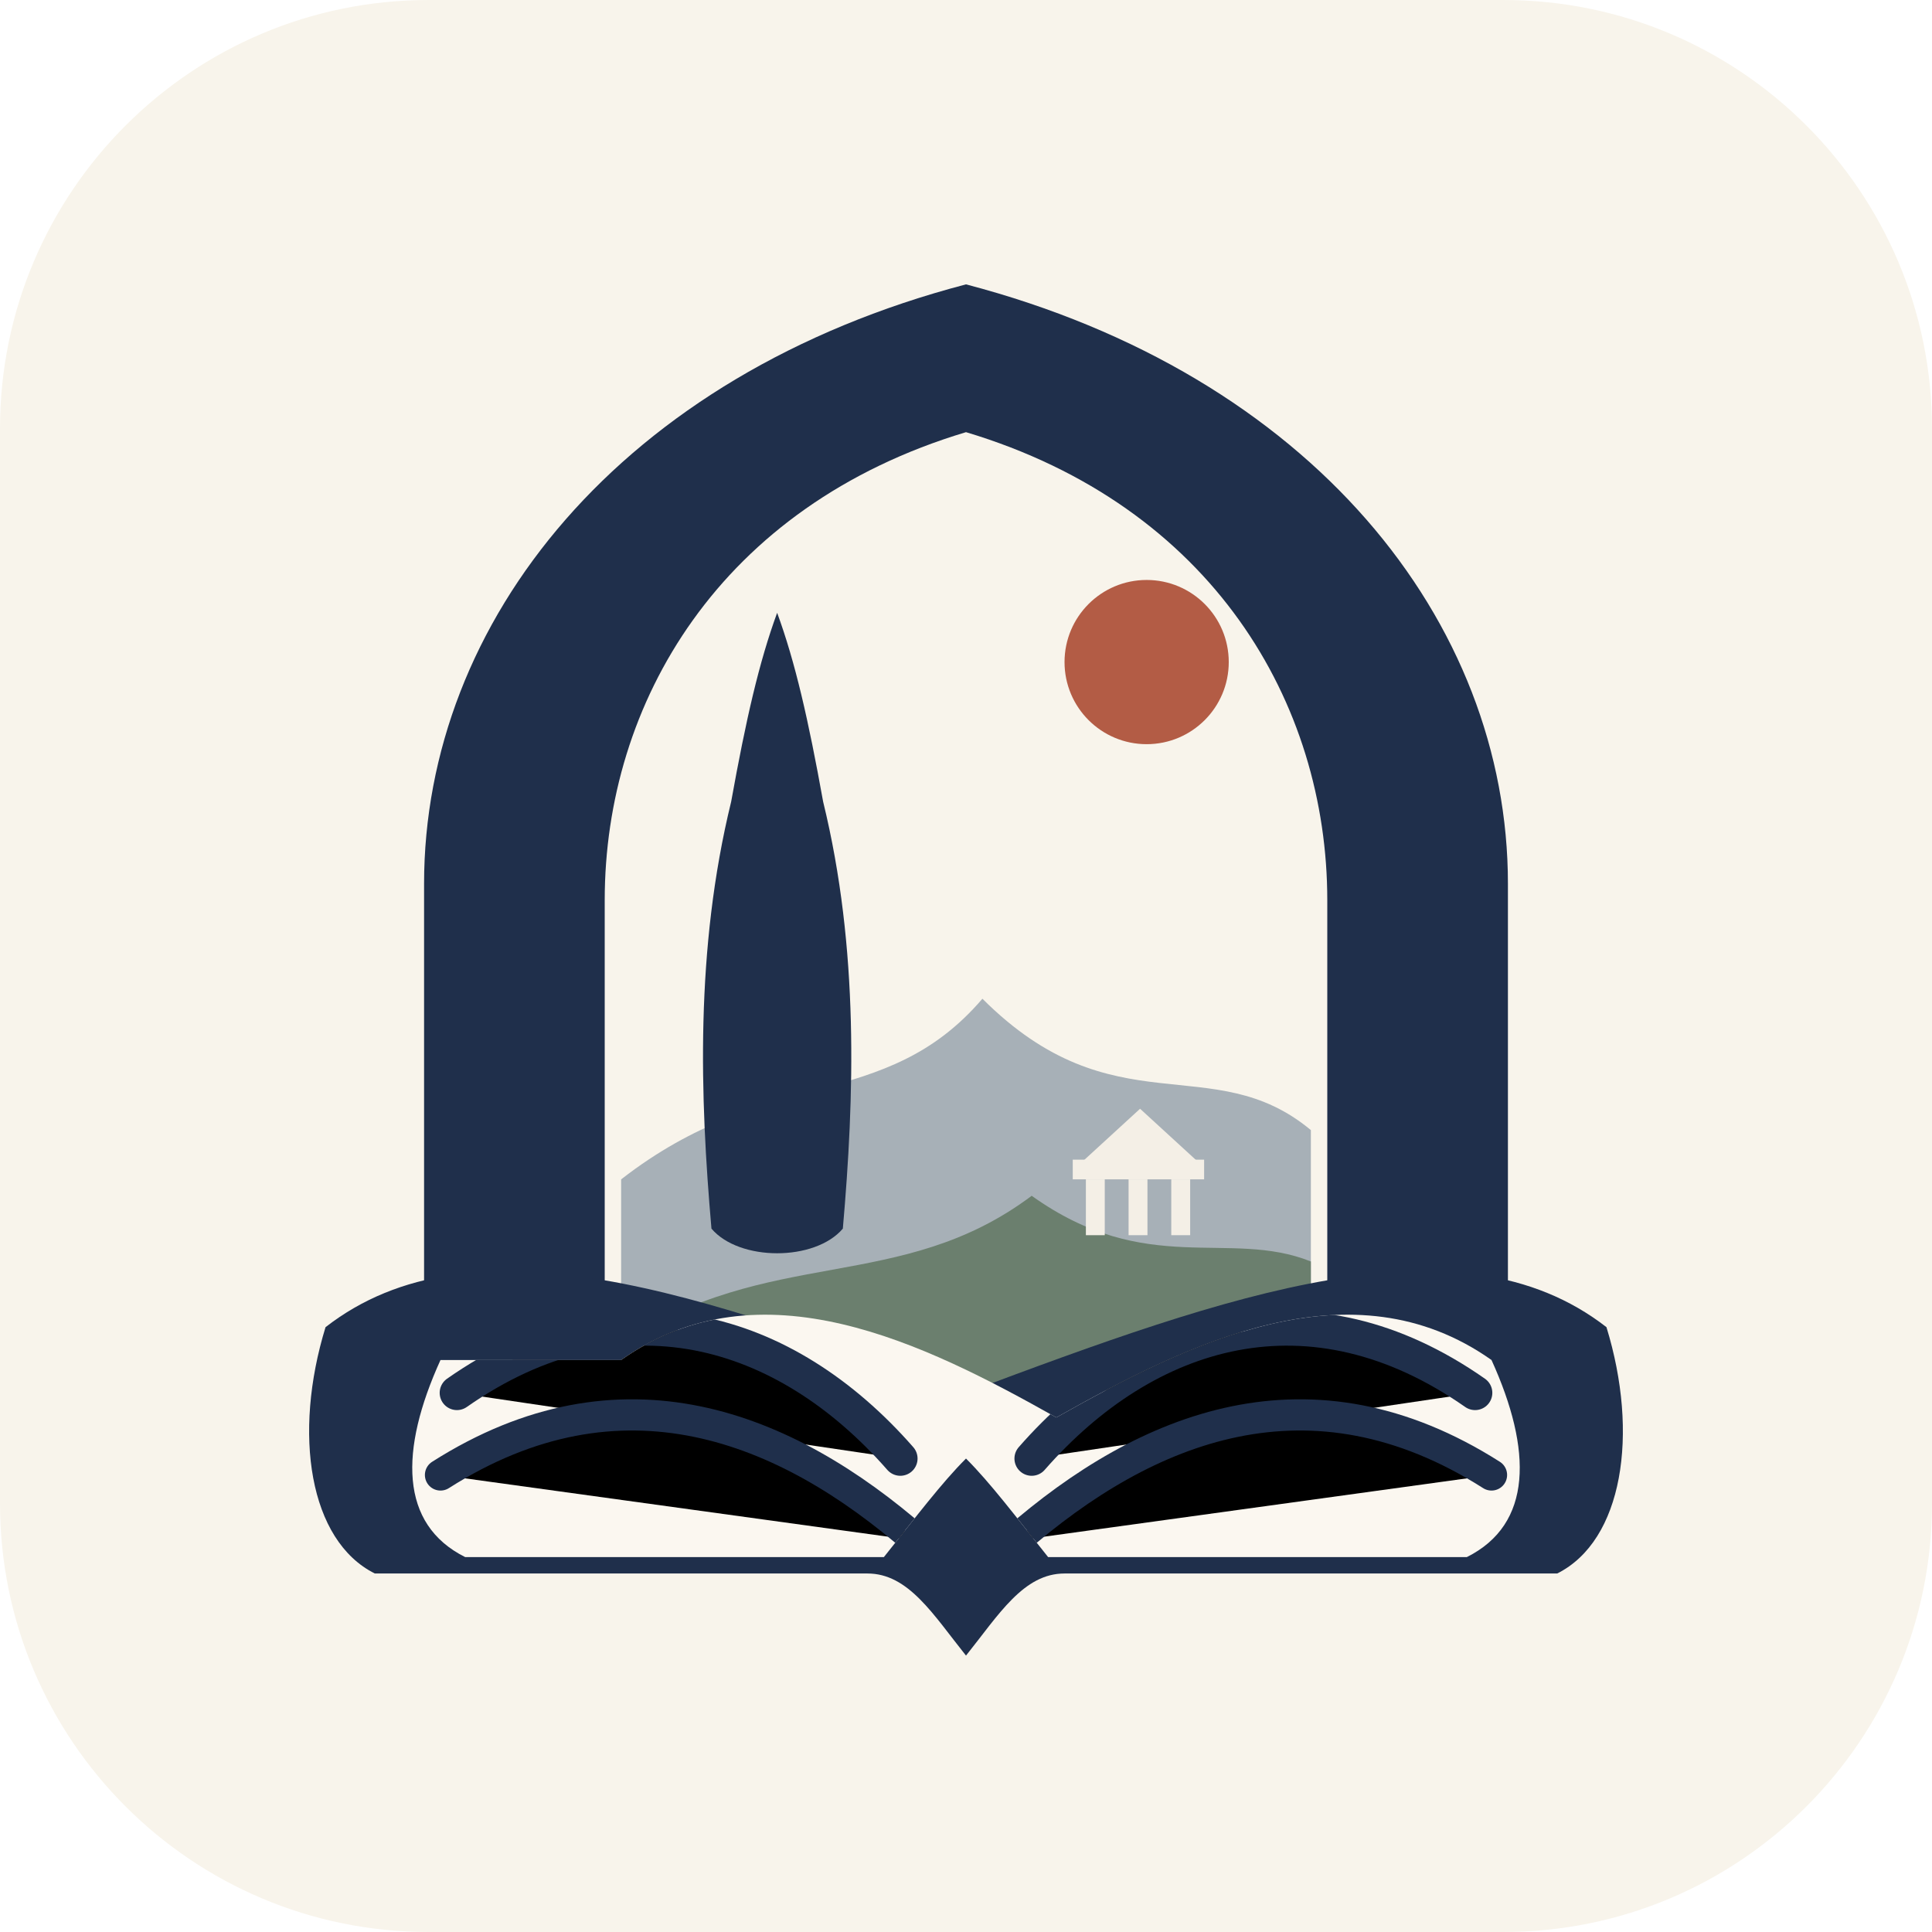
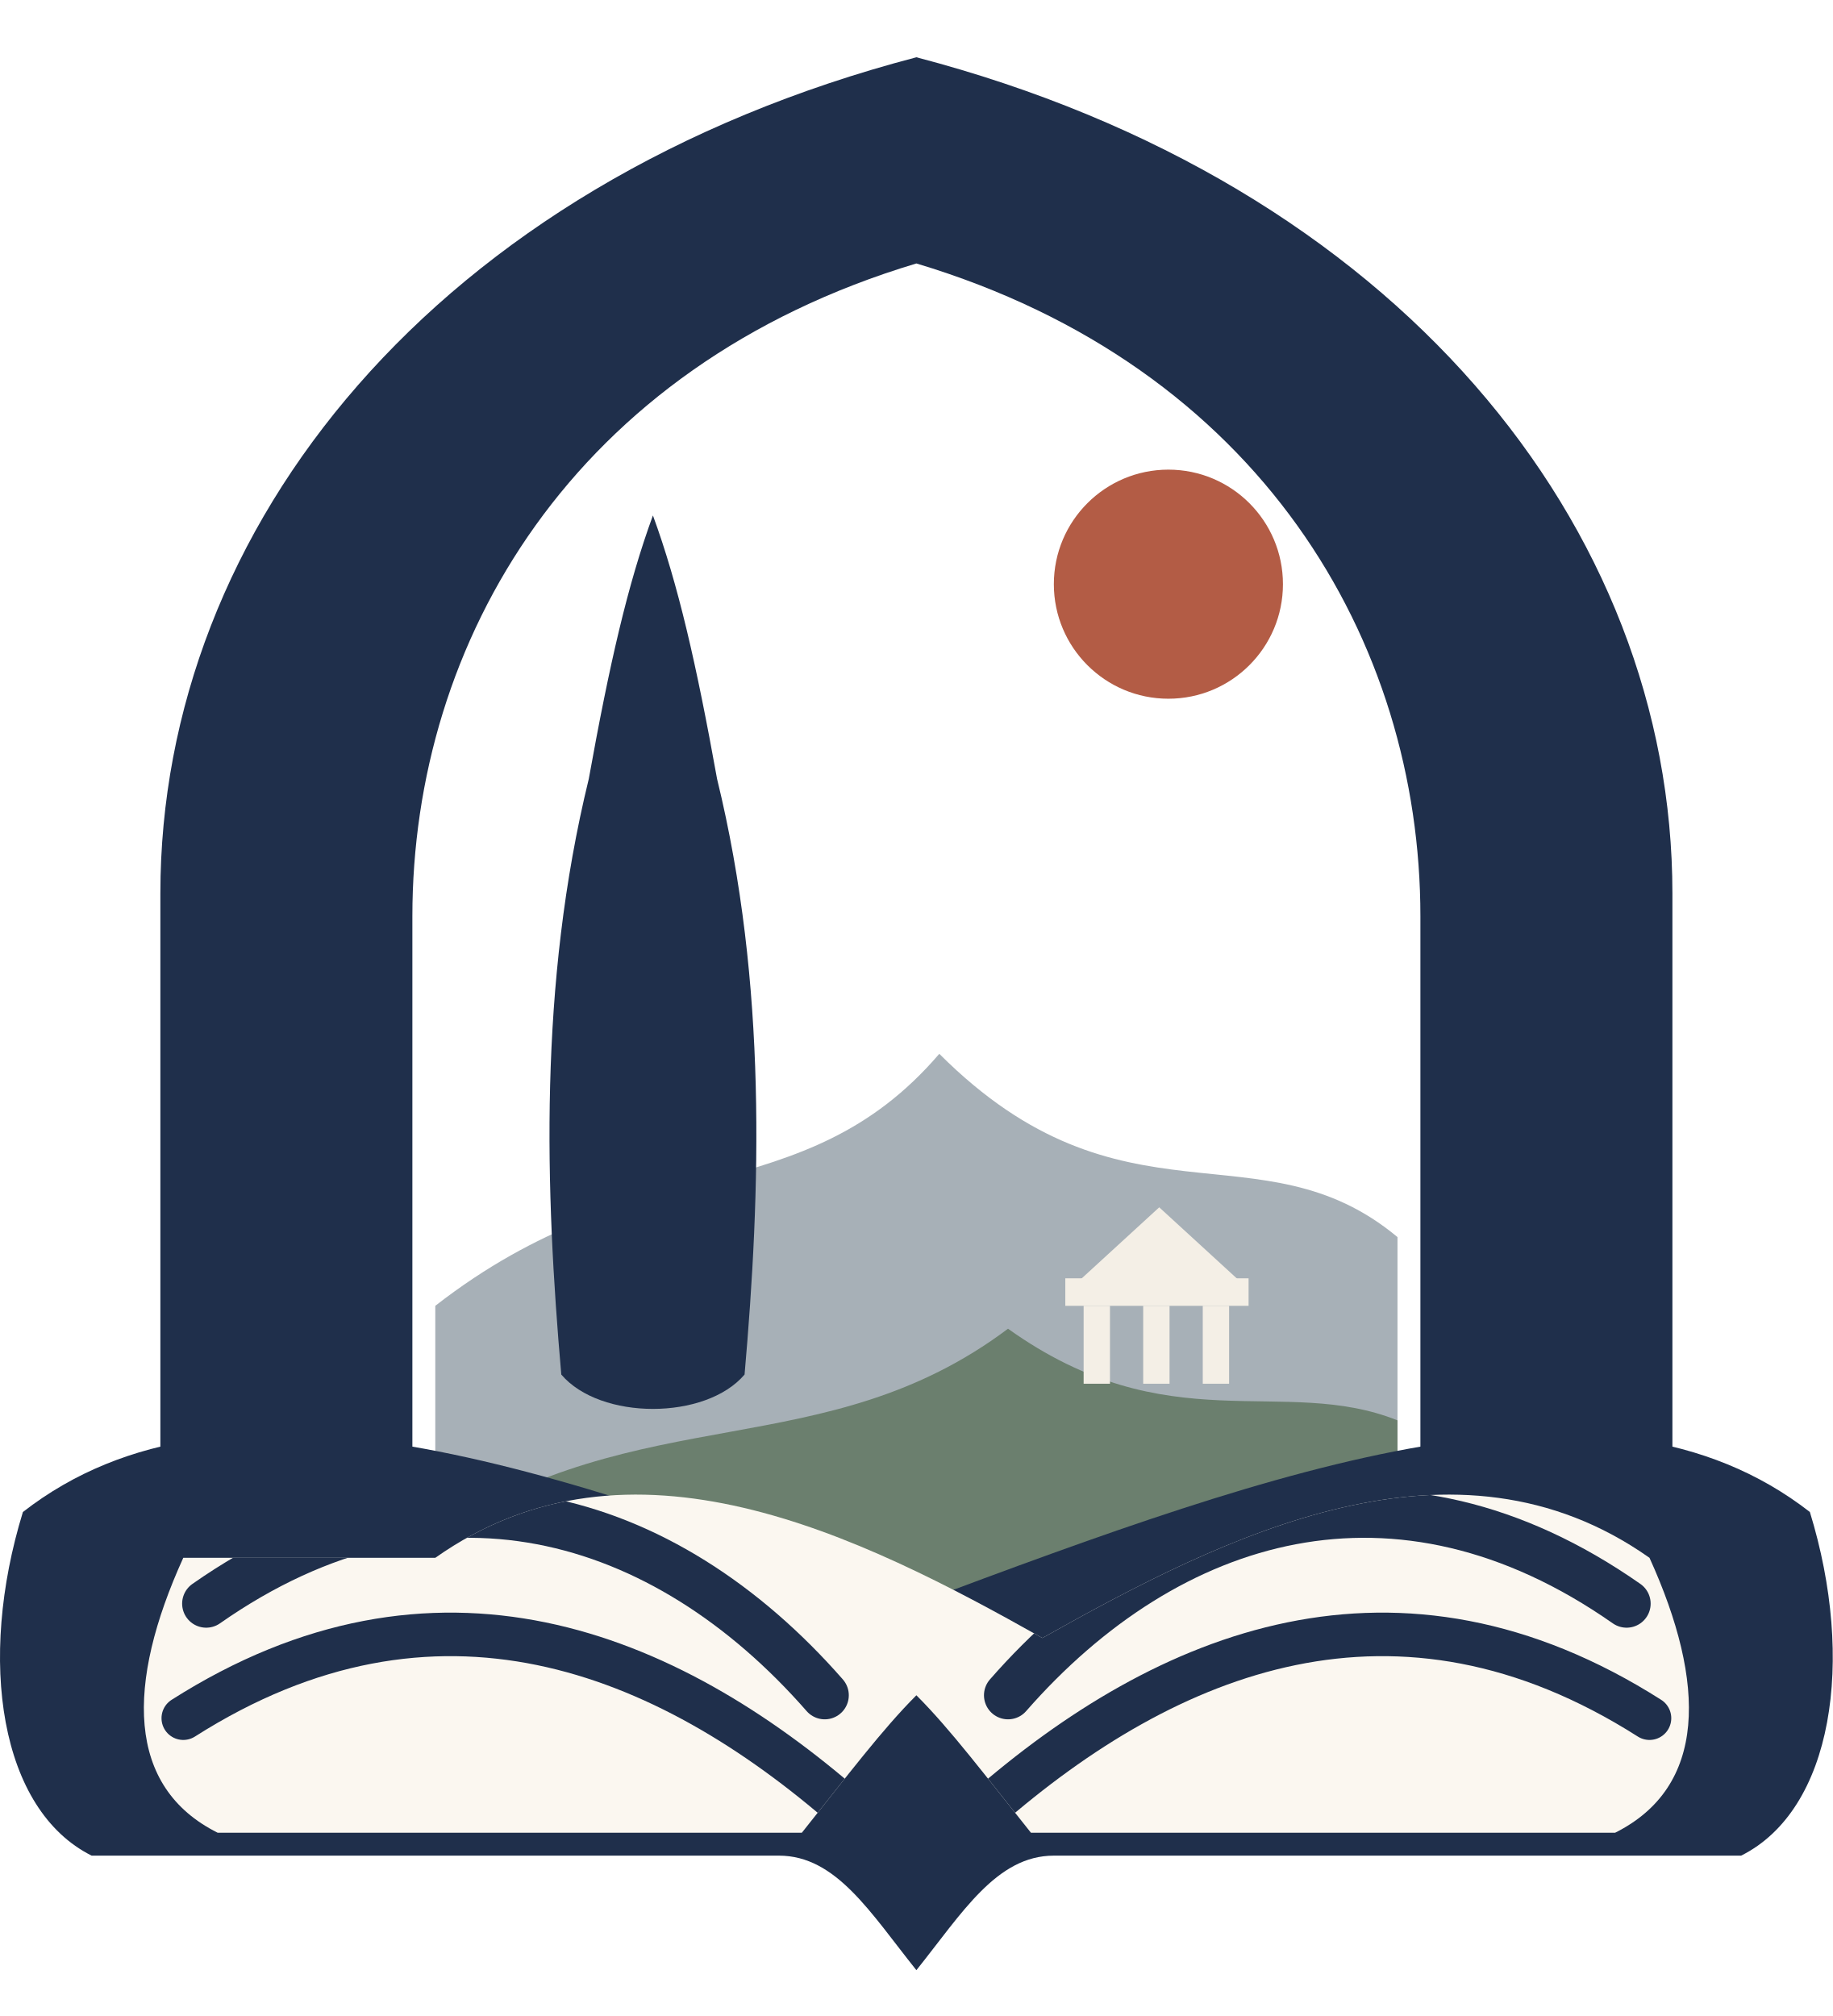
- <svg xmlns="http://www.w3.org/2000/svg" viewBox="0 0 64 64">
-   <rect width="64" height="64" rx="14.2" fill="#F8F4EB" />
-   <g transform="translate(10.24 8.06) scale(0.272)">
-     <defs>
-       <clipPath id="window">
-         <path d="M36 152V80C36 56 52 32 80 22C108 32 124 56 124 80V152Z" />
-       </clipPath>
-       <clipPath id="pages">
-         <path d="M16 136C11 147 11 156 19 160H70c4-5 7-9 10-12 3 3 6 7 10 12h51c8-4 8-13 3-24-17-12-37-2-53 7-16-9-36-19-53-7Z" />
-       </clipPath>
-     </defs>
-     <g clip-path="url(#window)">
-       <path fill="#A7B0B7" d="M38 114c18-14 32-8 44-22 16 16 28 6 40 16v48H38V114Z" />
-       <path fill="#6B7F6E" d="M38 134c18-12 34-6 50-18 14 10 24 4 34 8v32H38v-22Z" />
-       <circle cx="102" cy="51" r="10" fill="#B35C45" />
-       <path fill="#1F2F4B" d="M49 120c-1.4-16-2-34 2.4-52 1.8-10 3.4-17 5.6-23 2.2 6 3.8 13 5.6 23 4.4 18 3.8 36 2.4 52-3.4 4-12.6 4-16 0Z" />
-       <path fill="#F4EFE6" d="m94 112 7.2-6.6L108.4 112Z" />
-       <path fill="#F4EFE6" d="M93 111.6h16v2.4H93Z" />
-       <path fill="#F4EFE6" d="M94.6 114h2.3v6.8h-2.3zm5.2 0h2.3v6.8h-2.3zm5.2 0h2.3v6.8h-2.3Z" />
-     </g>
-     <path fill="#1F2F4B" fill-rule="evenodd" d="M14 140V78C14 46 38 16 80 5C122 16 146 46 146 78V140H124V80C124 56 110 32 80 23C50 32 36 56 36 80V140H14Z" />
-     <path fill="#1F2F4B" d="M2 132c-4 13-2 26 6 30h60c5 0 8 5 12 10 4-5 7-10 12-10h60c8-4 10-17 6-30-18-14-46-4-78 8-32-12-60-22-78-8Z" />
-     <g clip-path="url(#pages)">
-       <rect width="160" height="56" y="120" fill="#FBF7F0" />
-       <path d="M18 140c20-14 40-8 54 8" stroke="#1F2F4B" stroke-width="4.2" stroke-linecap="round" />
-       <path d="M16 150c22-14 42-6 58 8" stroke="#1F2F4B" stroke-width="3.8" stroke-linecap="round" />
-       <path d="M142 140c-20-14-40-8-54 8" stroke="#1F2F4B" stroke-width="4.2" stroke-linecap="round" />
-       <path d="M144 150c-22-14-42-6-58 8" stroke="#1F2F4B" stroke-width="3.8" stroke-linecap="round" />
-     </g>
+ <svg xmlns="http://www.w3.org/2000/svg" viewBox="0 0 160 176" fill="none">
+   <defs>
+     <clipPath id="window">
+       <path d="M36 152V80C36 56 52 32 80 22C108 32 124 56 124 80V152Z" />
+     </clipPath>
+     <clipPath id="pages">
+       <path d="M16 136C11 147 11 156 19 160H70c4-5 7-9 10-12 3 3 6 7 10 12h51c8-4 8-13 3-24-17-12-37-2-53 7-16-9-36-19-53-7Z" />
+     </clipPath>
+   </defs>
+   <g clip-path="url(#window)">
+     <path fill="#A7B0B7" d="M38 114c18-14 32-8 44-22 16 16 28 6 40 16v48H38V114Z" />
+     <path fill="#6B7F6E" d="M38 134c18-12 34-6 50-18 14 10 24 4 34 8v32H38v-22Z" />
+     <circle cx="102" cy="51" r="10" fill="#B35C45" />
+     <path fill="#1F2F4B" d="M49 120c-1.4-16-2-34 2.4-52 1.8-10 3.4-17 5.6-23 2.2 6 3.8 13 5.6 23 4.4 18 3.8 36 2.4 52-3.4 4-12.6 4-16 0Z" />
+     <path fill="#F4EFE6" d="m94 112 7.2-6.6L108.4 112Z" />
+     <path fill="#F4EFE6" d="M93 111.6h16v2.4H93Z" />
+     <path fill="#F4EFE6" d="M94.6 114h2.3v6.8h-2.3zm5.2 0h2.3v6.8h-2.3zm5.2 0h2.3v6.8h-2.3Z" />
+   </g>
+   <path fill="#1F2F4B" fill-rule="evenodd" d="M14 140V78C14 46 38 16 80 5C122 16 146 46 146 78V140H124V80C124 56 110 32 80 23C50 32 36 56 36 80V140H14Z" />
+   <path fill="#1F2F4B" d="M2 132c-4 13-2 26 6 30h60c5 0 8 5 12 10 4-5 7-10 12-10h60c8-4 10-17 6-30-18-14-46-4-78 8-32-12-60-22-78-8Z" />
+   <g clip-path="url(#pages)">
+     <rect width="160" height="56" y="120" fill="#FBF7F0" />
+     <path d="M18 140c20-14 40-8 54 8" stroke="#1F2F4B" stroke-width="4.2" stroke-linecap="round" />
+     <path d="M16 150c22-14 42-6 58 8" stroke="#1F2F4B" stroke-width="3.8" stroke-linecap="round" />
+     <path d="M142 140c-20-14-40-8-54 8" stroke="#1F2F4B" stroke-width="4.2" stroke-linecap="round" />
+     <path d="M144 150c-22-14-42-6-58 8" stroke="#1F2F4B" stroke-width="3.8" stroke-linecap="round" />
  </g>
</svg>
